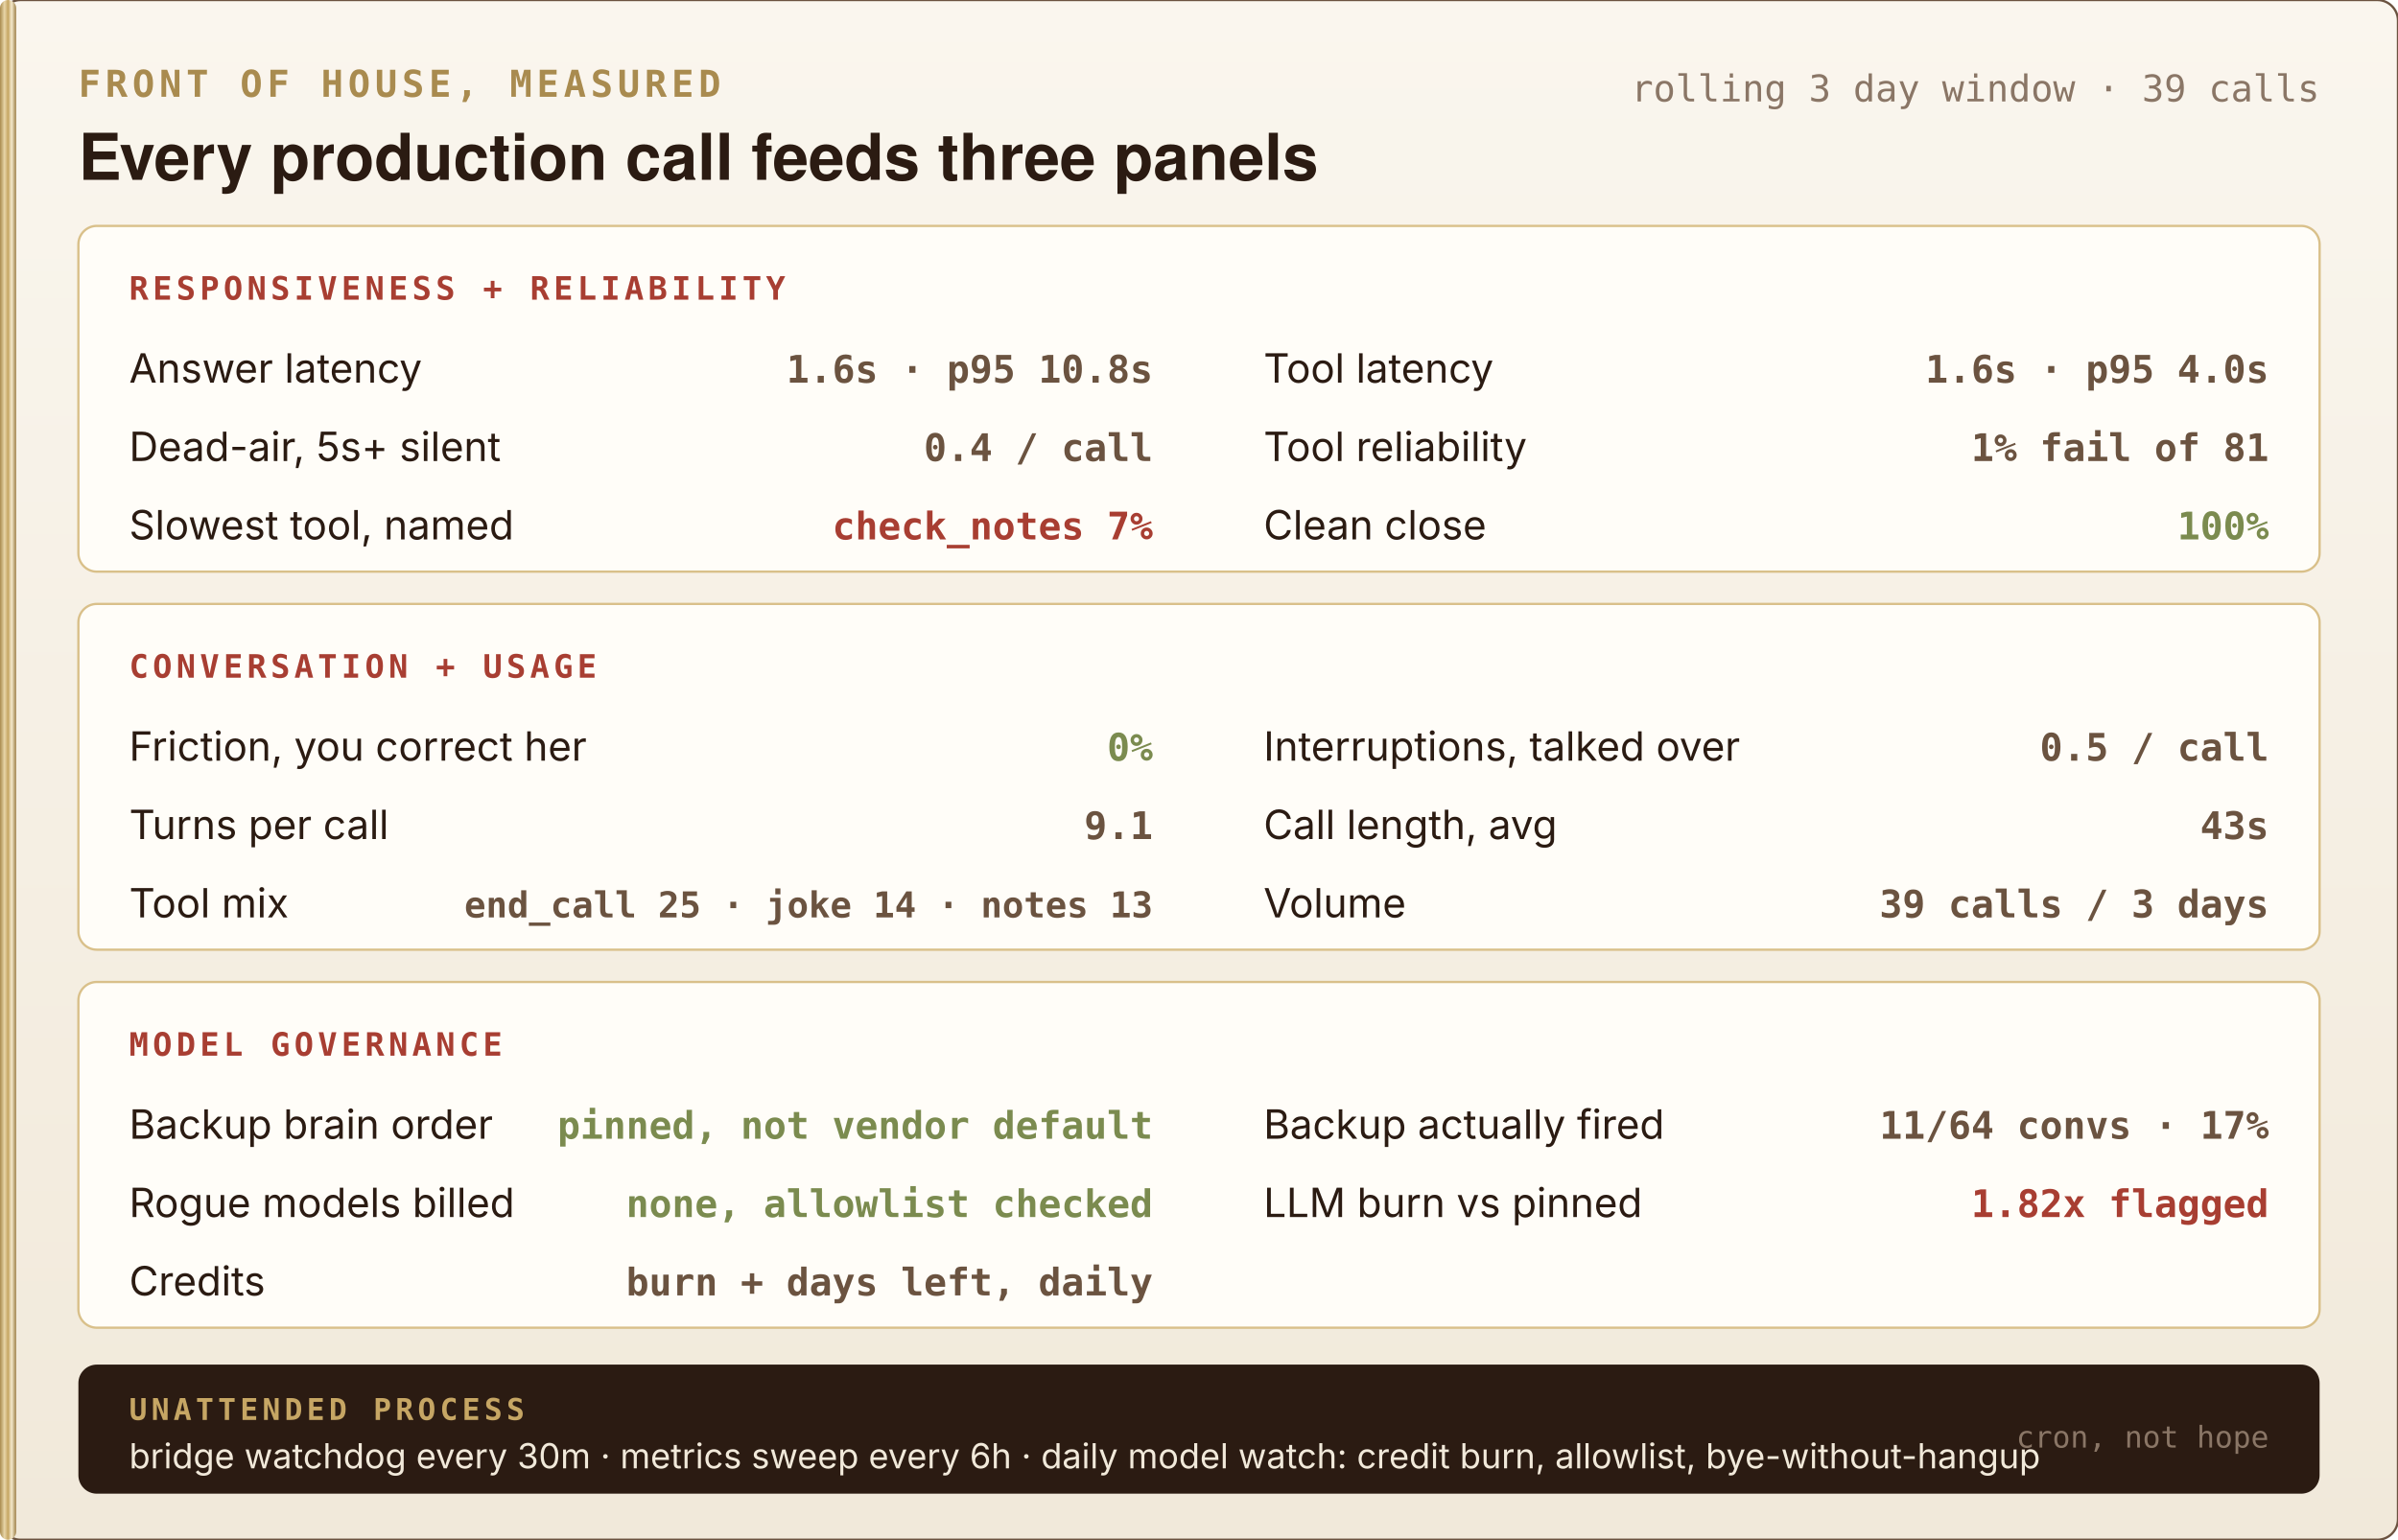
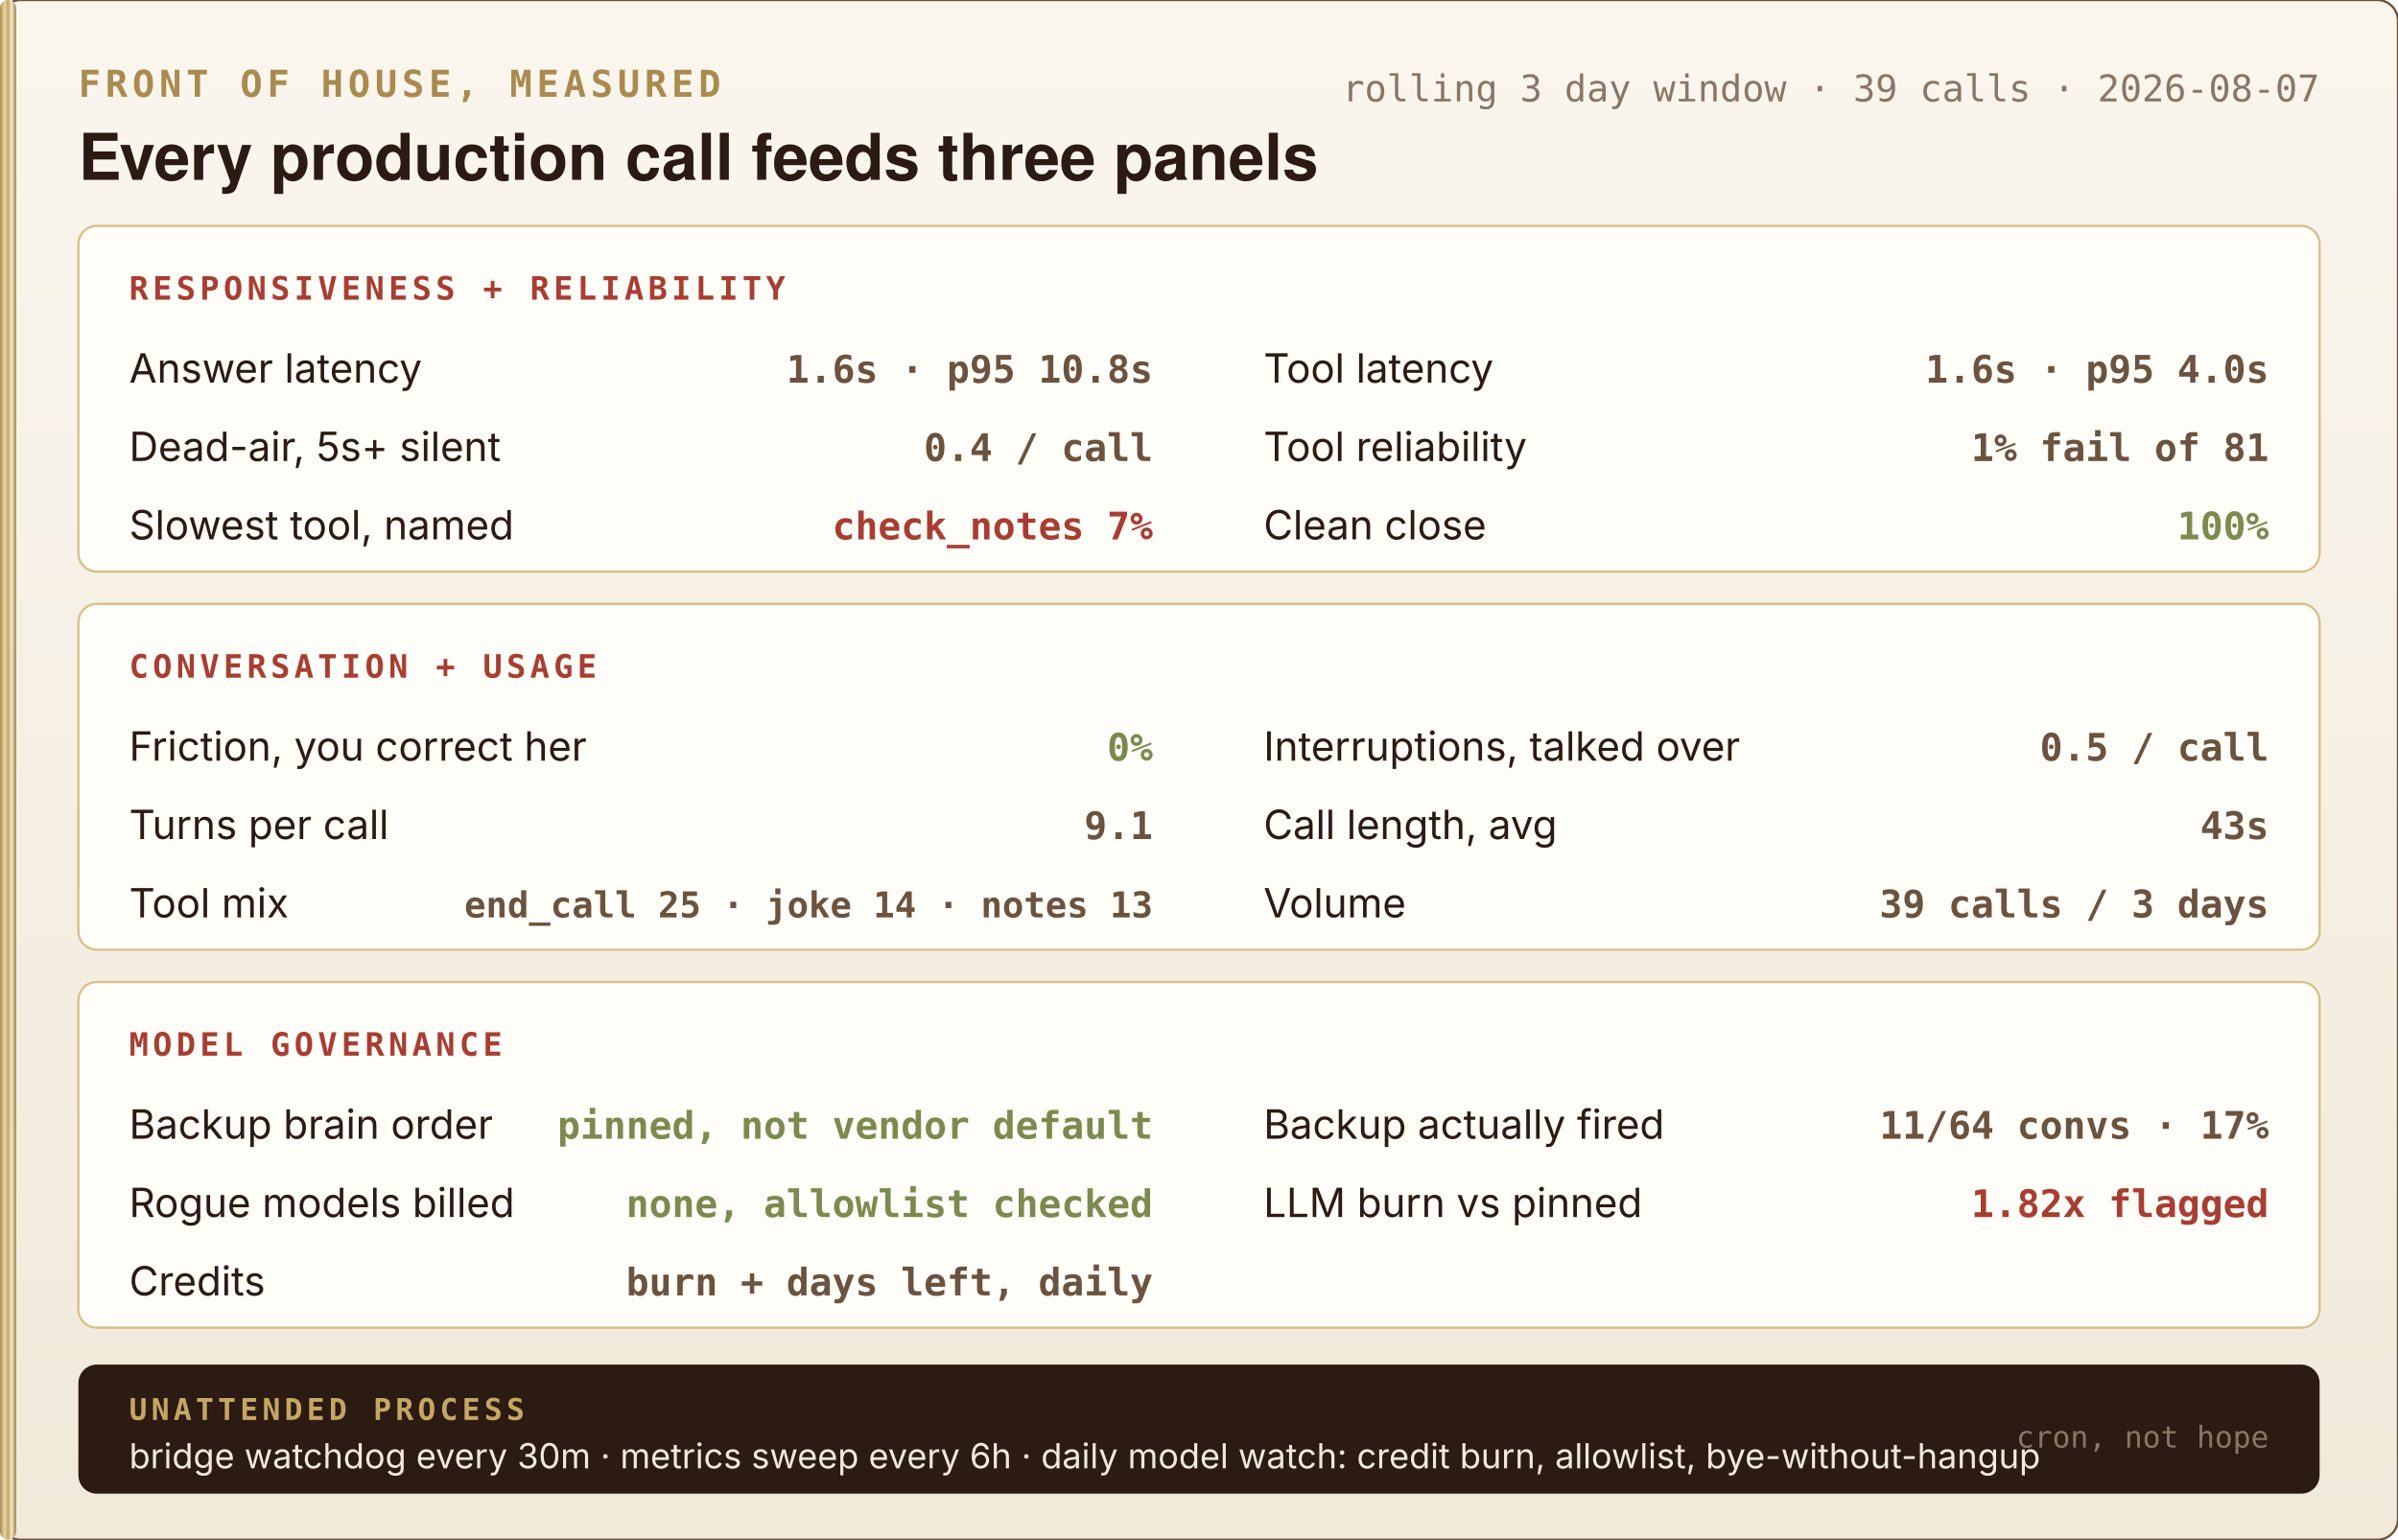
<svg xmlns="http://www.w3.org/2000/svg" viewBox="0 0 1040 668" width="1040" height="668" role="img" aria-label="Production observability: responsiveness, conversation, and model governance panels with the unattended watchdog process">
  <defs>
    <linearGradient id="gold" x1="0" y1="0" x2="1" y2="0">
      <stop offset="0" stop-color="#A98B4F" />
      <stop offset="0.28" stop-color="#E8D5A8" />
      <stop offset="0.5" stop-color="#C6A664" />
      <stop offset="0.72" stop-color="#F4E9CC" />
      <stop offset="1" stop-color="#9C7E45" />
    </linearGradient>
    <linearGradient id="iv" x1="0" y1="0" x2="0" y2="1">
      <stop offset="0" stop-color="#FAF6EE" />
      <stop offset="1" stop-color="#F1E9DA" />
    </linearGradient>
  </defs>
  <rect width="1040" height="668" rx="9" fill="url(#iv)" />
  <rect width="1040" height="668" rx="9" fill="none" stroke="#6B5340" />
  <rect x="0" y="0" width="7" height="668" rx="3.5" fill="url(#gold)" />
  <text x="34" y="42" font-family="ui-monospace,SFMono-Regular,Menlo,monospace" font-size="16.1" letter-spacing="2" fill="#A98B4F" font-weight="700">FRONT OF HOUSE, MEASURED</text>
  <text x="34" y="78" font-family="-apple-system,BlinkMacSystemFont,'Segoe UI',Helvetica,Arial,sans-serif" font-size="28" fill="#2B1B12" font-weight="700">Every production call feeds three panels</text>
-   <text x="1006" y="44" font-family="ui-monospace,SFMono-Regular,Menlo,monospace" font-size="16" fill="#8A7666" text-anchor="end">rolling 3 day window · 39 calls</text>
+   <text x="1006" y="44" font-family="ui-monospace,SFMono-Regular,Menlo,monospace" font-size="16" fill="#8A7666" text-anchor="end">rolling 3 day window · 39 calls · 2026-08-07</text>
  <g>
    <rect x="34" y="98" width="972" height="150" rx="8" fill="#FFFDF8" stroke="#D9C08A" />
    <text x="56" y="130" font-family="ui-monospace,SFMono-Regular,Menlo,monospace" font-size="14" letter-spacing="1.8" fill="#A83E32" font-weight="700">RESPONSIVENESS + RELIABILITY</text>
    <text x="56" y="166" font-size="17.5" font-family="-apple-system,'Segoe UI',sans-serif" fill="#2B1B12">Answer latency</text>
    <text x="500" y="166" font-size="16.5" font-family="ui-monospace,Menlo,monospace" fill="#6B5340" text-anchor="end" font-weight="700">1.6s · p95 10.8s</text>
    <text x="548" y="166" font-size="17.5" font-family="-apple-system,'Segoe UI',sans-serif" fill="#2B1B12">Tool latency</text>
    <text x="984" y="166" font-size="16.5" font-family="ui-monospace,Menlo,monospace" fill="#6B5340" text-anchor="end" font-weight="700">1.6s · p95 4.0s</text>
    <text x="56" y="200" font-size="17.5" font-family="-apple-system,'Segoe UI',sans-serif" fill="#2B1B12">Dead-air, 5s+ silent</text>
    <text x="500" y="200" font-size="16.5" font-family="ui-monospace,Menlo,monospace" fill="#6B5340" text-anchor="end" font-weight="700">0.4 / call</text>
    <text x="548" y="200" font-size="17.5" font-family="-apple-system,'Segoe UI',sans-serif" fill="#2B1B12">Tool reliability</text>
    <text x="984" y="200" font-size="16.5" font-family="ui-monospace,Menlo,monospace" fill="#6B5340" text-anchor="end" font-weight="700">1% fail of 81</text>
    <text x="56" y="234" font-size="17.5" font-family="-apple-system,'Segoe UI',sans-serif" fill="#2B1B12">Slowest tool, named</text>
    <text x="500" y="234" font-size="16.5" font-family="ui-monospace,Menlo,monospace" fill="#A83E32" text-anchor="end" font-weight="700">check_notes 7%</text>
    <text x="548" y="234" font-size="17.5" font-family="-apple-system,'Segoe UI',sans-serif" fill="#2B1B12">Clean close</text>
    <text x="984" y="234" font-size="16.5" font-family="ui-monospace,Menlo,monospace" fill="#7B8B4F" text-anchor="end" font-weight="700">100%</text>
  </g>
  <g>
    <rect x="34" y="262" width="972" height="150" rx="8" fill="#FFFDF8" stroke="#D9C08A" />
    <text x="56" y="294" font-family="ui-monospace,SFMono-Regular,Menlo,monospace" font-size="14" letter-spacing="1.8" fill="#A83E32" font-weight="700">CONVERSATION + USAGE</text>
    <text x="56" y="330" font-size="17.5" font-family="-apple-system,'Segoe UI',sans-serif" fill="#2B1B12">Friction, you correct her</text>
    <text x="500" y="330" font-size="16.5" font-family="ui-monospace,Menlo,monospace" fill="#7B8B4F" text-anchor="end" font-weight="700">0%</text>
    <text x="548" y="330" font-size="17.5" font-family="-apple-system,'Segoe UI',sans-serif" fill="#2B1B12">Interruptions, talked over</text>
    <text x="984" y="330" font-size="16.5" font-family="ui-monospace,Menlo,monospace" fill="#6B5340" text-anchor="end" font-weight="700">0.5 / call</text>
    <text x="56" y="364" font-size="17.5" font-family="-apple-system,'Segoe UI',sans-serif" fill="#2B1B12">Turns per call</text>
    <text x="500" y="364" font-size="16.5" font-family="ui-monospace,Menlo,monospace" fill="#6B5340" text-anchor="end" font-weight="700">9.1</text>
    <text x="548" y="364" font-size="17.5" font-family="-apple-system,'Segoe UI',sans-serif" fill="#2B1B12">Call length, avg</text>
    <text x="984" y="364" font-size="16.5" font-family="ui-monospace,Menlo,monospace" fill="#6B5340" text-anchor="end" font-weight="700">43s</text>
    <text x="56" y="398" font-size="17.5" font-family="-apple-system,'Segoe UI',sans-serif" fill="#2B1B12">Tool mix</text>
    <text x="500" y="398" font-size="15.5" font-family="ui-monospace,Menlo,monospace" fill="#6B5340" text-anchor="end" font-weight="700">end_call 25 · joke 14 · notes 13</text>
    <text x="548" y="398" font-size="17.5" font-family="-apple-system,'Segoe UI',sans-serif" fill="#2B1B12">Volume</text>
    <text x="984" y="398" font-size="16.5" font-family="ui-monospace,Menlo,monospace" fill="#6B5340" text-anchor="end" font-weight="700">39 calls / 3 days</text>
  </g>
  <g>
    <rect x="34" y="426" width="972" height="150" rx="8" fill="#FFFDF8" stroke="#D9C08A" />
    <text x="56" y="458" font-family="ui-monospace,SFMono-Regular,Menlo,monospace" font-size="14" letter-spacing="1.8" fill="#A83E32" font-weight="700">MODEL GOVERNANCE</text>
    <text x="56" y="494" font-size="17.5" font-family="-apple-system,'Segoe UI',sans-serif" fill="#2B1B12">Backup brain order</text>
    <text x="500" y="494" font-size="16.5" font-family="ui-monospace,Menlo,monospace" fill="#7B8B4F" text-anchor="end" font-weight="700">pinned, not vendor default</text>
    <text x="548" y="494" font-size="17.5" font-family="-apple-system,'Segoe UI',sans-serif" fill="#2B1B12">Backup actually fired</text>
    <text x="984" y="494" font-size="16.5" font-family="ui-monospace,Menlo,monospace" fill="#6B5340" text-anchor="end" font-weight="700">11/64 convs · 17%</text>
    <text x="56" y="528" font-size="17.5" font-family="-apple-system,'Segoe UI',sans-serif" fill="#2B1B12">Rogue models billed</text>
    <text x="500" y="528" font-size="16.5" font-family="ui-monospace,Menlo,monospace" fill="#7B8B4F" text-anchor="end" font-weight="700">none, allowlist checked</text>
    <text x="548" y="528" font-size="17.5" font-family="-apple-system,'Segoe UI',sans-serif" fill="#2B1B12">LLM burn vs pinned</text>
    <text x="984" y="528" font-size="16.5" font-family="ui-monospace,Menlo,monospace" fill="#A83E32" text-anchor="end" font-weight="700">1.82x flagged</text>
    <text x="56" y="562" font-size="17.5" font-family="-apple-system,'Segoe UI',sans-serif" fill="#2B1B12">Credits</text>
    <text x="500" y="562" font-size="16.5" font-family="ui-monospace,Menlo,monospace" fill="#6B5340" text-anchor="end" font-weight="700">burn + days left, daily</text>
  </g>
  <rect x="34" y="592" width="972" height="56" rx="8" fill="#2B1B12" />
  <text x="56" y="616" font-family="ui-monospace,SFMono-Regular,Menlo,monospace" font-size="13" letter-spacing="1.8" fill="#C6A664" font-weight="700">UNATTENDED PROCESS</text>
  <text x="56" y="637" font-size="15" font-family="-apple-system,'Segoe UI',sans-serif" fill="#F1E9DA">bridge watchdog every 30m · metrics sweep every 6h · daily model watch: credit burn, allowlist, bye-without-hangup</text>
  <text x="984" y="628" font-family="ui-monospace,SFMono-Regular,Menlo,monospace" font-size="13" fill="#8A7666" text-anchor="end">cron, not hope</text>
</svg>
